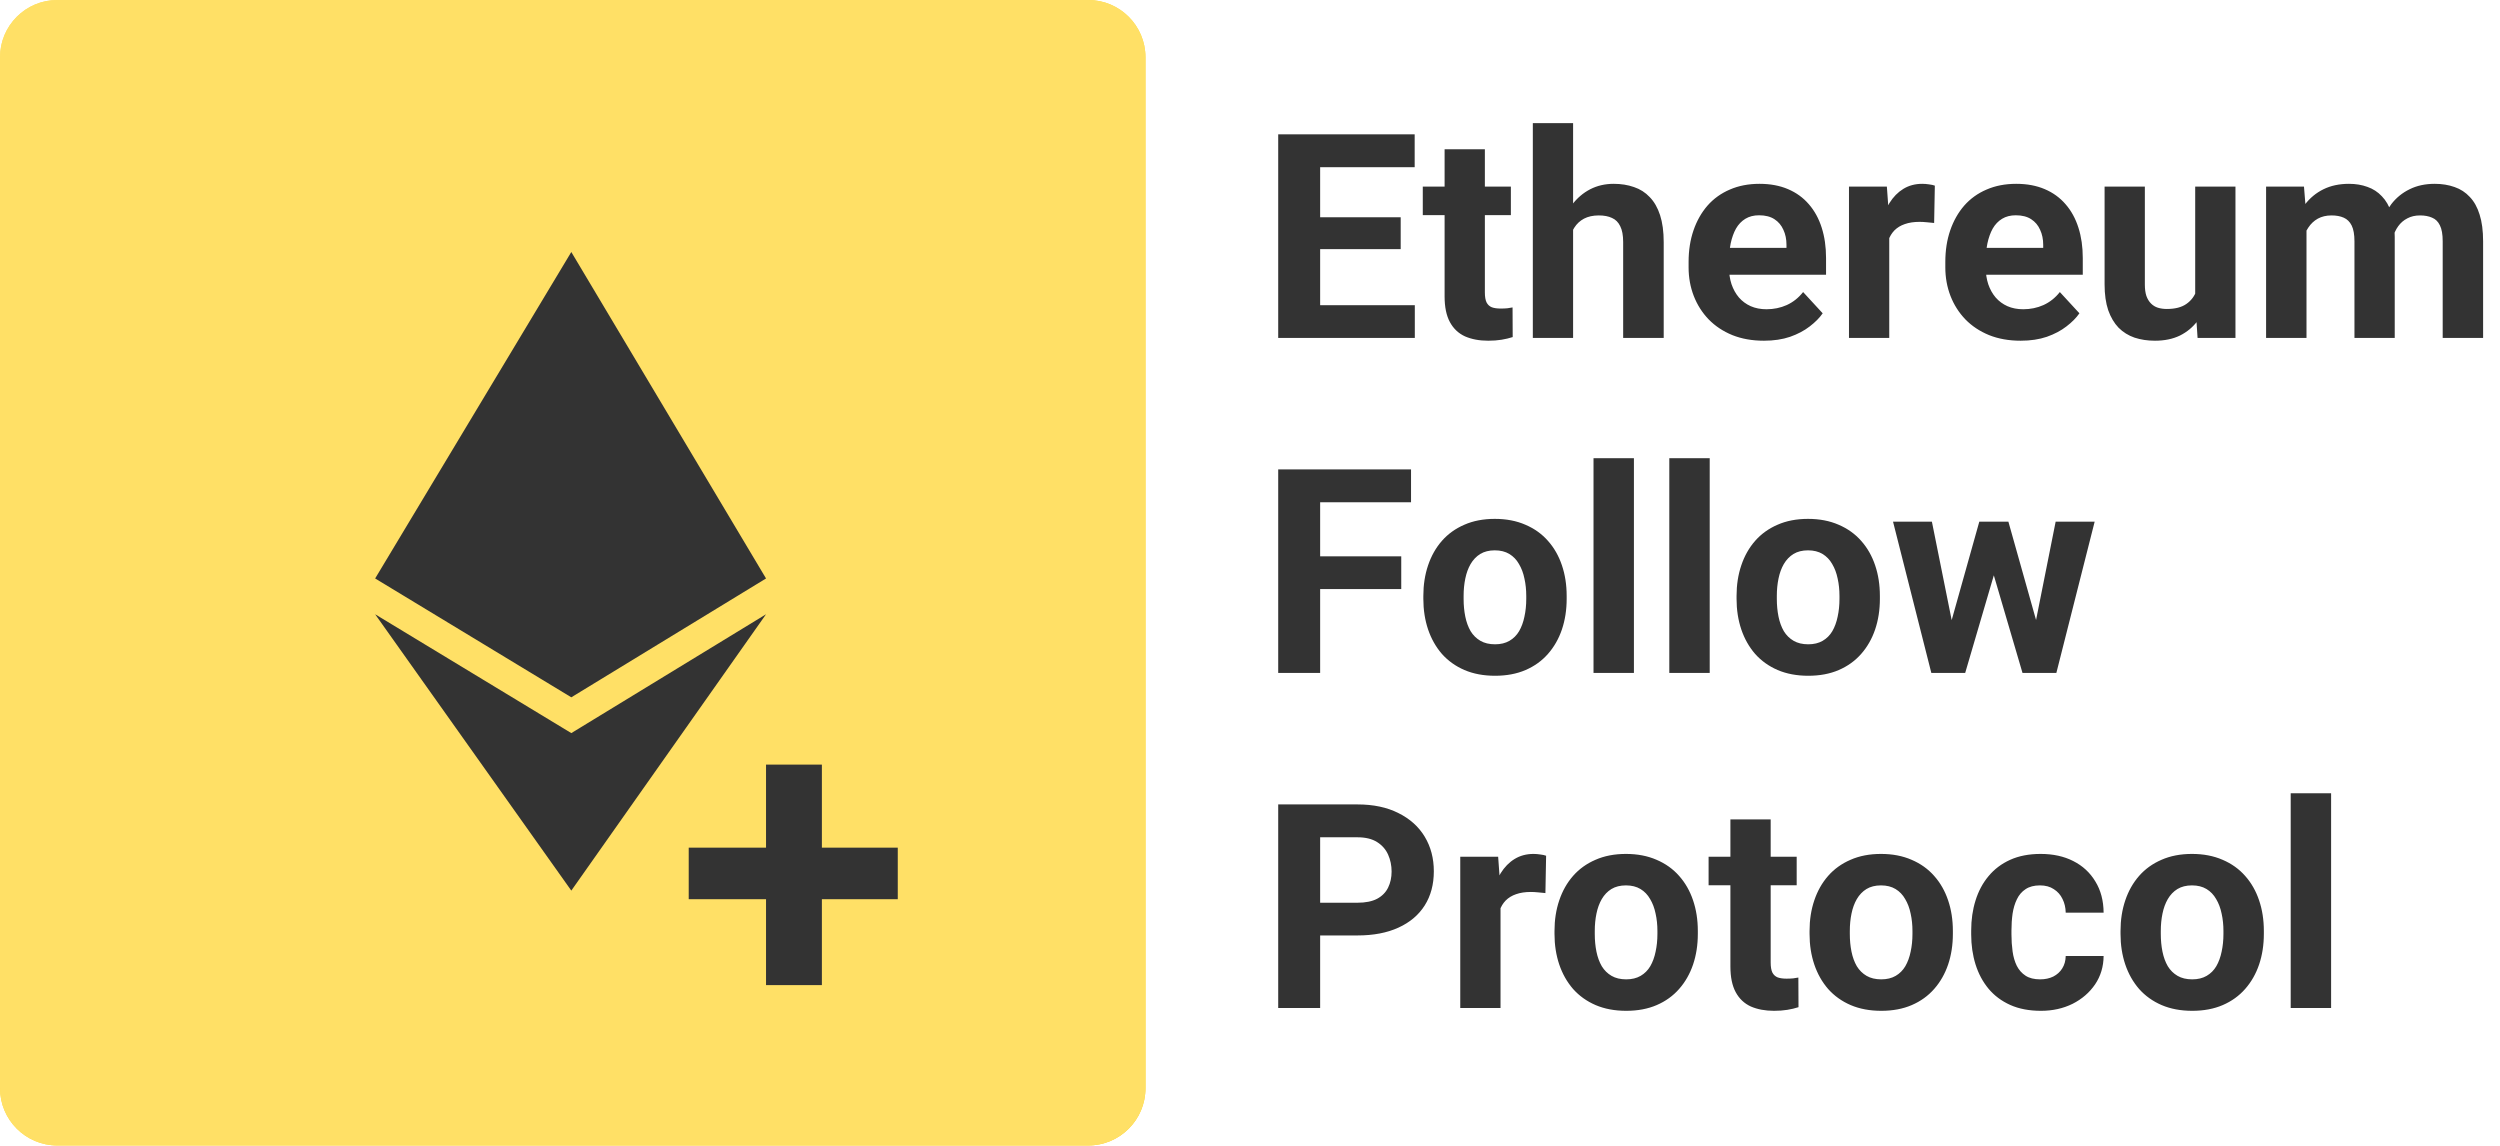
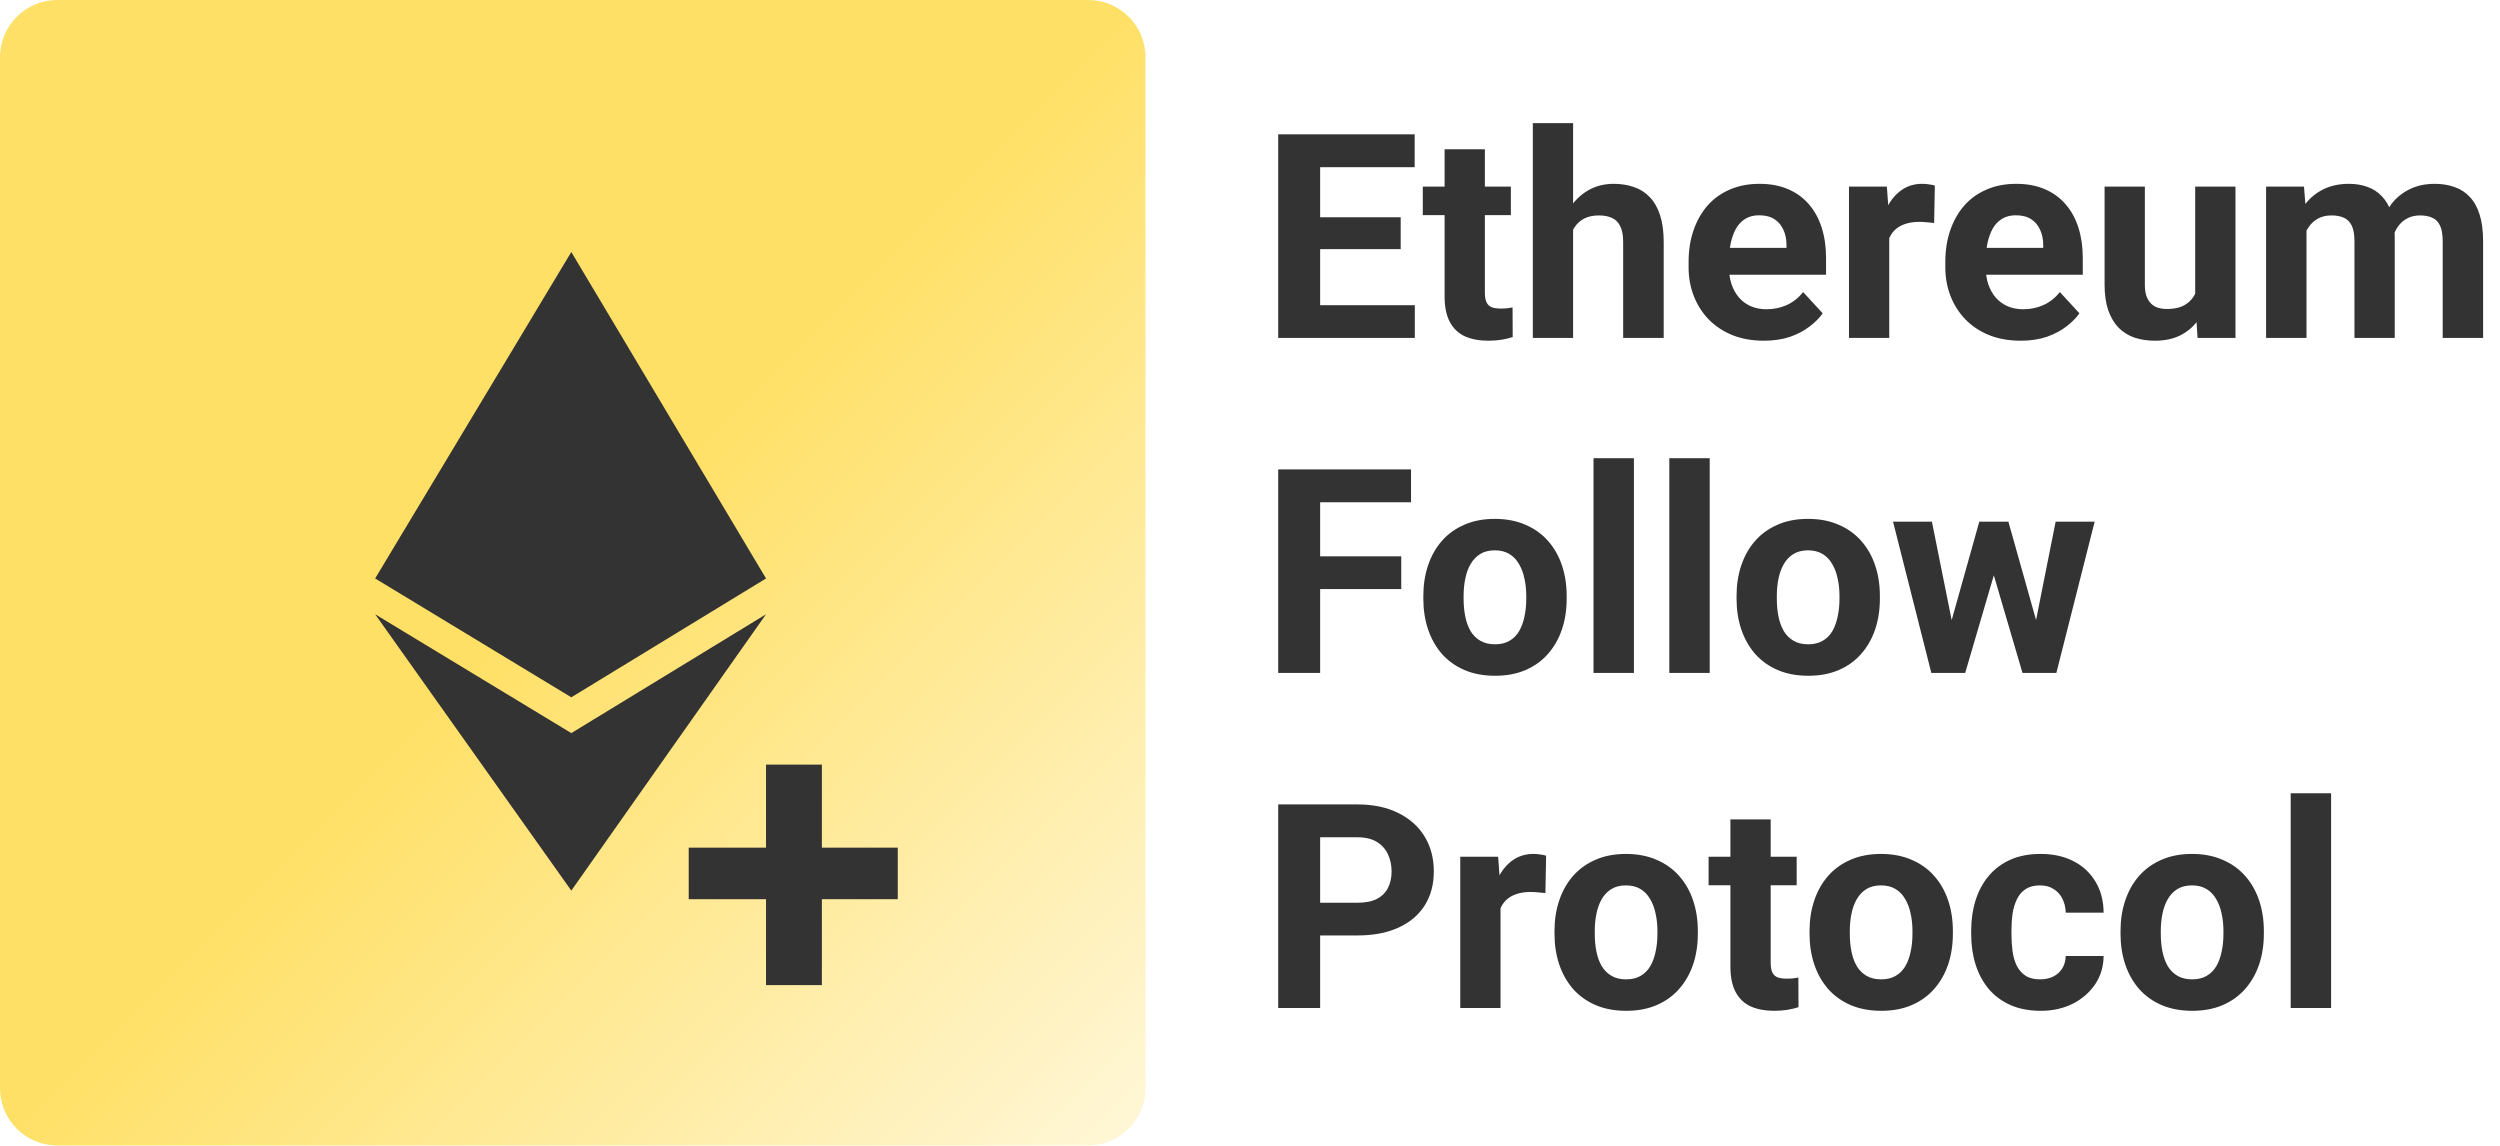
<svg xmlns="http://www.w3.org/2000/svg" width="873" height="400" viewBox="0 0 873 400" fill="none">
  <path d="M494.053 106.574V118H456.211V106.574H494.053ZM460.996 46.906V118H446.348V46.906H460.996ZM489.121 75.861V86.994H456.211V75.861H489.121ZM494.004 46.906V58.381H456.211V46.906H494.004ZM527.598 65.168V75.129H496.836V65.168H527.598ZM504.453 52.131H518.516V102.082C518.516 103.612 518.711 104.784 519.102 105.598C519.525 106.411 520.143 106.981 520.957 107.307C521.771 107.6 522.796 107.746 524.033 107.746C524.912 107.746 525.693 107.714 526.377 107.648C527.093 107.551 527.695 107.453 528.184 107.355L528.232 117.707C527.028 118.098 525.726 118.407 524.326 118.635C522.926 118.863 521.38 118.977 519.688 118.977C516.595 118.977 513.893 118.472 511.582 117.463C509.303 116.421 507.546 114.761 506.309 112.482C505.072 110.204 504.453 107.209 504.453 103.498V52.131ZM549.326 43V118H535.264V43H549.326ZM547.324 89.728H543.467C543.499 86.05 543.988 82.665 544.932 79.572C545.876 76.447 547.227 73.745 548.984 71.467C550.742 69.156 552.842 67.365 555.283 66.096C557.757 64.826 560.492 64.191 563.486 64.191C566.09 64.191 568.451 64.566 570.566 65.314C572.715 66.031 574.554 67.203 576.084 68.83C577.646 70.425 578.851 72.525 579.697 75.129C580.544 77.733 580.967 80.891 580.967 84.602V118H566.807V84.504C566.807 82.16 566.465 80.321 565.781 78.986C565.13 77.619 564.17 76.659 562.9 76.106C561.663 75.519 560.133 75.227 558.311 75.227C556.292 75.227 554.567 75.601 553.135 76.35C551.735 77.098 550.612 78.14 549.766 79.475C548.919 80.777 548.301 82.307 547.91 84.064C547.52 85.822 547.324 87.71 547.324 89.728ZM615.977 118.977C611.875 118.977 608.197 118.326 604.941 117.023C601.686 115.689 598.919 113.85 596.641 111.506C594.395 109.162 592.669 106.444 591.465 103.352C590.26 100.227 589.658 96.906 589.658 93.391V91.438C589.658 87.434 590.228 83.772 591.367 80.451C592.507 77.131 594.134 74.25 596.25 71.809C598.398 69.367 601.003 67.495 604.062 66.193C607.122 64.859 610.573 64.191 614.414 64.191C618.158 64.191 621.478 64.81 624.375 66.047C627.272 67.284 629.697 69.042 631.65 71.32C633.636 73.599 635.133 76.333 636.143 79.523C637.152 82.681 637.656 86.197 637.656 90.07V95.93H595.664V86.555H623.838V85.481C623.838 83.527 623.48 81.786 622.764 80.256C622.08 78.693 621.038 77.456 619.639 76.545C618.239 75.633 616.449 75.178 614.268 75.178C612.412 75.178 610.817 75.585 609.482 76.398C608.148 77.212 607.057 78.352 606.211 79.816C605.397 81.281 604.779 83.007 604.355 84.992C603.965 86.945 603.77 89.094 603.77 91.438V93.391C603.77 95.507 604.062 97.46 604.648 99.25C605.267 101.04 606.13 102.587 607.236 103.889C608.376 105.191 609.743 106.2 611.338 106.916C612.965 107.632 614.805 107.99 616.855 107.99C619.395 107.99 621.755 107.502 623.936 106.525C626.149 105.516 628.053 104.003 629.648 101.984L636.484 109.406C635.378 111.001 633.864 112.531 631.943 113.996C630.055 115.461 627.777 116.665 625.107 117.609C622.438 118.521 619.395 118.977 615.977 118.977ZM659.727 76.691V118H645.664V65.168H658.896L659.727 76.691ZM675.645 64.826L675.4 77.863C674.717 77.766 673.887 77.684 672.91 77.619C671.966 77.522 671.104 77.473 670.322 77.473C668.337 77.473 666.611 77.733 665.146 78.254C663.714 78.742 662.51 79.475 661.533 80.451C660.589 81.428 659.873 82.616 659.385 84.016C658.929 85.415 658.669 87.01 658.604 88.801L655.771 87.922C655.771 84.504 656.113 81.363 656.797 78.498C657.48 75.601 658.473 73.078 659.775 70.93C661.11 68.781 662.738 67.121 664.658 65.949C666.579 64.777 668.776 64.191 671.25 64.191C672.031 64.191 672.829 64.257 673.643 64.387C674.456 64.484 675.124 64.631 675.645 64.826ZM705.625 118.977C701.523 118.977 697.845 118.326 694.59 117.023C691.335 115.689 688.568 113.85 686.289 111.506C684.043 109.162 682.318 106.444 681.113 103.352C679.909 100.227 679.307 96.906 679.307 93.391V91.438C679.307 87.434 679.876 83.772 681.016 80.451C682.155 77.131 683.783 74.25 685.898 71.809C688.047 69.367 690.651 67.495 693.711 66.193C696.771 64.859 700.221 64.191 704.062 64.191C707.806 64.191 711.126 64.81 714.023 66.047C716.921 67.284 719.346 69.042 721.299 71.32C723.285 73.599 724.782 76.333 725.791 79.523C726.8 82.681 727.305 86.197 727.305 90.07V95.93H685.312V86.555H713.486V85.481C713.486 83.527 713.128 81.786 712.412 80.256C711.729 78.693 710.687 77.456 709.287 76.545C707.887 75.633 706.097 75.178 703.916 75.178C702.061 75.178 700.465 75.585 699.131 76.398C697.796 77.212 696.706 78.352 695.859 79.816C695.046 81.281 694.427 83.007 694.004 84.992C693.613 86.945 693.418 89.094 693.418 91.438V93.391C693.418 95.507 693.711 97.46 694.297 99.25C694.915 101.04 695.778 102.587 696.885 103.889C698.024 105.191 699.391 106.2 700.986 106.916C702.614 107.632 704.453 107.99 706.504 107.99C709.043 107.99 711.403 107.502 713.584 106.525C715.798 105.516 717.702 104.003 719.297 101.984L726.133 109.406C725.026 111.001 723.512 112.531 721.592 113.996C719.704 115.461 717.425 116.665 714.756 117.609C712.087 118.521 709.043 118.977 705.625 118.977ZM766.562 105.354V65.168H780.625V118H767.393L766.562 105.354ZM768.125 94.514L772.275 94.416C772.275 97.932 771.868 101.203 771.055 104.23C770.241 107.225 769.02 109.829 767.393 112.043C765.765 114.224 763.714 115.933 761.24 117.17C758.766 118.374 755.853 118.977 752.5 118.977C749.928 118.977 747.552 118.618 745.371 117.902C743.223 117.154 741.367 115.998 739.805 114.436C738.275 112.84 737.07 110.806 736.191 108.332C735.345 105.826 734.922 102.814 734.922 99.299V65.168H748.984V99.397C748.984 100.959 749.163 102.277 749.521 103.352C749.912 104.426 750.449 105.305 751.133 105.988C751.816 106.672 752.614 107.16 753.525 107.453C754.469 107.746 755.511 107.893 756.65 107.893C759.548 107.893 761.826 107.307 763.486 106.135C765.179 104.963 766.367 103.368 767.051 101.35C767.767 99.299 768.125 97.02 768.125 94.514ZM805.43 76.106V118H791.318V65.168H804.551L805.43 76.106ZM803.477 89.728H799.57C799.57 86.05 800.01 82.665 800.889 79.572C801.8 76.447 803.118 73.745 804.844 71.467C806.602 69.156 808.766 67.365 811.338 66.096C813.91 64.826 816.888 64.191 820.273 64.191C822.617 64.191 824.766 64.549 826.719 65.266C828.672 65.949 830.348 67.04 831.748 68.537C833.18 70.002 834.287 71.922 835.068 74.299C835.85 76.643 836.24 79.458 836.24 82.746V118H822.178V84.309C822.178 81.9 821.852 80.044 821.201 78.742C820.55 77.44 819.622 76.529 818.418 76.008C817.246 75.487 815.83 75.227 814.17 75.227C812.347 75.227 810.752 75.601 809.385 76.35C808.05 77.098 806.943 78.14 806.064 79.475C805.186 80.777 804.535 82.307 804.111 84.064C803.688 85.822 803.477 87.71 803.477 89.728ZM834.922 88.117L829.893 88.752C829.893 85.301 830.316 82.095 831.162 79.133C832.041 76.171 833.327 73.566 835.02 71.32C836.745 69.074 838.877 67.333 841.416 66.096C843.955 64.826 846.885 64.191 850.205 64.191C852.744 64.191 855.055 64.566 857.139 65.314C859.222 66.031 860.996 67.186 862.461 68.781C863.958 70.344 865.098 72.394 865.879 74.934C866.693 77.473 867.1 80.581 867.1 84.26V118H852.988V84.26C852.988 81.818 852.663 79.963 852.012 78.693C851.393 77.391 850.482 76.496 849.277 76.008C848.105 75.487 846.706 75.227 845.078 75.227C843.385 75.227 841.904 75.568 840.635 76.252C839.365 76.903 838.307 77.814 837.461 78.986C836.615 80.158 835.98 81.525 835.557 83.088C835.133 84.618 834.922 86.294 834.922 88.117ZM460.996 163.906V235H446.348V163.906H460.996ZM489.316 194.277V205.703H456.992V194.277H489.316ZM492.734 163.906V175.381H456.992V163.906H492.734ZM497.031 209.121V208.096C497.031 204.222 497.585 200.658 498.691 197.402C499.798 194.115 501.41 191.266 503.525 188.857C505.641 186.449 508.245 184.577 511.338 183.242C514.43 181.875 517.979 181.191 521.982 181.191C525.986 181.191 529.551 181.875 532.676 183.242C535.801 184.577 538.421 186.449 540.537 188.857C542.686 191.266 544.313 194.115 545.42 197.402C546.527 200.658 547.08 204.222 547.08 208.096V209.121C547.08 212.962 546.527 216.527 545.42 219.814C544.313 223.07 542.686 225.918 540.537 228.359C538.421 230.768 535.817 232.64 532.725 233.975C529.632 235.309 526.084 235.977 522.08 235.977C518.076 235.977 514.512 235.309 511.387 233.975C508.294 232.64 505.674 230.768 503.525 228.359C501.41 225.918 499.798 223.07 498.691 219.814C497.585 216.527 497.031 212.962 497.031 209.121ZM511.094 208.096V209.121C511.094 211.335 511.289 213.402 511.68 215.322C512.07 217.243 512.689 218.936 513.535 220.4C514.414 221.833 515.553 222.956 516.953 223.77C518.353 224.583 520.062 224.99 522.08 224.99C524.033 224.99 525.71 224.583 527.109 223.77C528.509 222.956 529.632 221.833 530.479 220.4C531.325 218.936 531.943 217.243 532.334 215.322C532.757 213.402 532.969 211.335 532.969 209.121V208.096C532.969 205.947 532.757 203.929 532.334 202.041C531.943 200.12 531.309 198.428 530.43 196.963C529.583 195.465 528.46 194.294 527.061 193.447C525.661 192.601 523.968 192.178 521.982 192.178C519.997 192.178 518.304 192.601 516.904 193.447C515.537 194.294 514.414 195.465 513.535 196.963C512.689 198.428 512.07 200.12 511.68 202.041C511.289 203.929 511.094 205.947 511.094 208.096ZM570.566 160V235H556.455V160H570.566ZM597.031 160V235H582.92V160H597.031ZM606.406 209.121V208.096C606.406 204.222 606.96 200.658 608.066 197.402C609.173 194.115 610.785 191.266 612.9 188.857C615.016 186.449 617.62 184.577 620.713 183.242C623.805 181.875 627.354 181.191 631.357 181.191C635.361 181.191 638.926 181.875 642.051 183.242C645.176 184.577 647.796 186.449 649.912 188.857C652.061 191.266 653.688 194.115 654.795 197.402C655.902 200.658 656.455 204.222 656.455 208.096V209.121C656.455 212.962 655.902 216.527 654.795 219.814C653.688 223.07 652.061 225.918 649.912 228.359C647.796 230.768 645.192 232.64 642.1 233.975C639.007 235.309 635.459 235.977 631.455 235.977C627.451 235.977 623.887 235.309 620.762 233.975C617.669 232.64 615.049 230.768 612.9 228.359C610.785 225.918 609.173 223.07 608.066 219.814C606.96 216.527 606.406 212.962 606.406 209.121ZM620.469 208.096V209.121C620.469 211.335 620.664 213.402 621.055 215.322C621.445 217.243 622.064 218.936 622.91 220.4C623.789 221.833 624.928 222.956 626.328 223.77C627.728 224.583 629.437 224.99 631.455 224.99C633.408 224.99 635.085 224.583 636.484 223.77C637.884 222.956 639.007 221.833 639.854 220.4C640.7 218.936 641.318 217.243 641.709 215.322C642.132 213.402 642.344 211.335 642.344 209.121V208.096C642.344 205.947 642.132 203.929 641.709 202.041C641.318 200.12 640.684 198.428 639.805 196.963C638.958 195.465 637.835 194.294 636.436 193.447C635.036 192.601 633.343 192.178 631.357 192.178C629.372 192.178 627.679 192.601 626.279 193.447C624.912 194.294 623.789 195.465 622.91 196.963C622.064 198.428 621.445 200.12 621.055 202.041C620.664 203.929 620.469 205.947 620.469 208.096ZM680.186 221.328L691.172 182.168H700.107L697.227 197.549L686.24 235H678.77L680.186 221.328ZM674.619 182.168L682.48 221.279L683.213 235H674.424L661.045 182.168H674.619ZM710.166 220.645L717.832 182.168H731.455L718.076 235H709.336L710.166 220.645ZM701.328 182.168L712.266 221.035L713.779 235H706.26L695.273 197.598L692.49 182.168H701.328ZM474.033 326.658H455.918V315.232H474.033C476.833 315.232 479.111 314.777 480.869 313.865C482.627 312.921 483.913 311.619 484.727 309.959C485.54 308.299 485.947 306.427 485.947 304.344C485.947 302.228 485.54 300.258 484.727 298.436C483.913 296.613 482.627 295.148 480.869 294.041C479.111 292.934 476.833 292.381 474.033 292.381H460.996V352H446.348V280.906H474.033C479.6 280.906 484.368 281.915 488.34 283.934C492.344 285.919 495.404 288.67 497.52 292.186C499.635 295.701 500.693 299.721 500.693 304.246C500.693 308.836 499.635 312.807 497.52 316.16C495.404 319.513 492.344 322.101 488.34 323.924C484.368 325.747 479.6 326.658 474.033 326.658ZM523.984 310.691V352H509.922V299.168H523.154L523.984 310.691ZM539.902 298.826L539.658 311.863C538.975 311.766 538.145 311.684 537.168 311.619C536.224 311.521 535.361 311.473 534.58 311.473C532.594 311.473 530.869 311.733 529.404 312.254C527.972 312.742 526.768 313.475 525.791 314.451C524.847 315.428 524.131 316.616 523.643 318.016C523.187 319.415 522.926 321.01 522.861 322.801L520.029 321.922C520.029 318.504 520.371 315.363 521.055 312.498C521.738 309.601 522.731 307.078 524.033 304.93C525.368 302.781 526.995 301.121 528.916 299.949C530.837 298.777 533.034 298.191 535.508 298.191C536.289 298.191 537.087 298.257 537.9 298.387C538.714 298.484 539.382 298.631 539.902 298.826ZM542.832 326.121V325.096C542.832 321.222 543.385 317.658 544.492 314.402C545.599 311.115 547.21 308.266 549.326 305.857C551.442 303.449 554.046 301.577 557.139 300.242C560.231 298.875 563.779 298.191 567.783 298.191C571.787 298.191 575.352 298.875 578.477 300.242C581.602 301.577 584.222 303.449 586.338 305.857C588.486 308.266 590.114 311.115 591.221 314.402C592.327 317.658 592.881 321.222 592.881 325.096V326.121C592.881 329.962 592.327 333.527 591.221 336.814C590.114 340.07 588.486 342.918 586.338 345.359C584.222 347.768 581.618 349.64 578.525 350.975C575.433 352.309 571.885 352.977 567.881 352.977C563.877 352.977 560.312 352.309 557.188 350.975C554.095 349.64 551.475 347.768 549.326 345.359C547.21 342.918 545.599 340.07 544.492 336.814C543.385 333.527 542.832 329.962 542.832 326.121ZM556.895 325.096V326.121C556.895 328.335 557.09 330.402 557.48 332.322C557.871 334.243 558.49 335.936 559.336 337.4C560.215 338.833 561.354 339.956 562.754 340.77C564.154 341.583 565.863 341.99 567.881 341.99C569.834 341.99 571.51 341.583 572.91 340.77C574.31 339.956 575.433 338.833 576.279 337.4C577.126 335.936 577.744 334.243 578.135 332.322C578.558 330.402 578.77 328.335 578.77 326.121V325.096C578.77 322.947 578.558 320.929 578.135 319.041C577.744 317.12 577.109 315.428 576.23 313.963C575.384 312.465 574.261 311.294 572.861 310.447C571.462 309.601 569.769 309.178 567.783 309.178C565.798 309.178 564.105 309.601 562.705 310.447C561.338 311.294 560.215 312.465 559.336 313.963C558.49 315.428 557.871 317.12 557.48 319.041C557.09 320.929 556.895 322.947 556.895 325.096ZM627.402 299.168V309.129H596.641V299.168H627.402ZM604.258 286.131H618.32V336.082C618.32 337.612 618.516 338.784 618.906 339.598C619.329 340.411 619.948 340.981 620.762 341.307C621.576 341.6 622.601 341.746 623.838 341.746C624.717 341.746 625.498 341.714 626.182 341.648C626.898 341.551 627.5 341.453 627.988 341.355L628.037 351.707C626.833 352.098 625.531 352.407 624.131 352.635C622.731 352.863 621.185 352.977 619.492 352.977C616.4 352.977 613.698 352.472 611.387 351.463C609.108 350.421 607.35 348.761 606.113 346.482C604.876 344.204 604.258 341.209 604.258 337.498V286.131ZM631.895 326.121V325.096C631.895 321.222 632.448 317.658 633.555 314.402C634.661 311.115 636.273 308.266 638.389 305.857C640.505 303.449 643.109 301.577 646.201 300.242C649.294 298.875 652.842 298.191 656.846 298.191C660.85 298.191 664.414 298.875 667.539 300.242C670.664 301.577 673.285 303.449 675.4 305.857C677.549 308.266 679.176 311.115 680.283 314.402C681.39 317.658 681.943 321.222 681.943 325.096V326.121C681.943 329.962 681.39 333.527 680.283 336.814C679.176 340.07 677.549 342.918 675.4 345.359C673.285 347.768 670.68 349.64 667.588 350.975C664.495 352.309 660.947 352.977 656.943 352.977C652.939 352.977 649.375 352.309 646.25 350.975C643.158 349.64 640.537 347.768 638.389 345.359C636.273 342.918 634.661 340.07 633.555 336.814C632.448 333.527 631.895 329.962 631.895 326.121ZM645.957 325.096V326.121C645.957 328.335 646.152 330.402 646.543 332.322C646.934 334.243 647.552 335.936 648.398 337.4C649.277 338.833 650.417 339.956 651.816 340.77C653.216 341.583 654.925 341.99 656.943 341.99C658.896 341.99 660.573 341.583 661.973 340.77C663.372 339.956 664.495 338.833 665.342 337.4C666.188 335.936 666.807 334.243 667.197 332.322C667.62 330.402 667.832 328.335 667.832 326.121V325.096C667.832 322.947 667.62 320.929 667.197 319.041C666.807 317.12 666.172 315.428 665.293 313.963C664.447 312.465 663.324 311.294 661.924 310.447C660.524 309.601 658.831 309.178 656.846 309.178C654.86 309.178 653.167 309.601 651.768 310.447C650.4 311.294 649.277 312.465 648.398 313.963C647.552 315.428 646.934 317.12 646.543 319.041C646.152 320.929 645.957 322.947 645.957 325.096ZM712.412 341.99C714.137 341.99 715.667 341.665 717.002 341.014C718.337 340.33 719.378 339.386 720.127 338.182C720.908 336.945 721.315 335.496 721.348 333.836H734.58C734.548 337.547 733.555 340.851 731.602 343.748C729.648 346.613 727.028 348.875 723.74 350.535C720.452 352.163 716.774 352.977 712.705 352.977C708.604 352.977 705.023 352.293 701.963 350.926C698.936 349.559 696.413 347.671 694.395 345.262C692.376 342.82 690.863 339.988 689.854 336.766C688.844 333.51 688.34 330.027 688.34 326.316V324.9C688.34 321.157 688.844 317.674 689.854 314.451C690.863 311.196 692.376 308.364 694.395 305.955C696.413 303.514 698.936 301.609 701.963 300.242C704.99 298.875 708.538 298.191 712.607 298.191C716.937 298.191 720.729 299.021 723.984 300.682C727.272 302.342 729.844 304.718 731.699 307.811C733.587 310.87 734.548 314.5 734.58 318.699H721.348C721.315 316.941 720.941 315.346 720.225 313.914C719.541 312.482 718.532 311.342 717.197 310.496C715.895 309.617 714.284 309.178 712.363 309.178C710.312 309.178 708.636 309.617 707.334 310.496C706.032 311.342 705.023 312.514 704.307 314.012C703.59 315.477 703.086 317.153 702.793 319.041C702.533 320.896 702.402 322.85 702.402 324.9V326.316C702.402 328.367 702.533 330.337 702.793 332.225C703.053 334.113 703.542 335.789 704.258 337.254C705.007 338.719 706.032 339.874 707.334 340.721C708.636 341.567 710.329 341.99 712.412 341.99ZM740.488 326.121V325.096C740.488 321.222 741.042 317.658 742.148 314.402C743.255 311.115 744.867 308.266 746.982 305.857C749.098 303.449 751.702 301.577 754.795 300.242C757.887 298.875 761.436 298.191 765.439 298.191C769.443 298.191 773.008 298.875 776.133 300.242C779.258 301.577 781.878 303.449 783.994 305.857C786.143 308.266 787.77 311.115 788.877 314.402C789.984 317.658 790.537 321.222 790.537 325.096V326.121C790.537 329.962 789.984 333.527 788.877 336.814C787.77 340.07 786.143 342.918 783.994 345.359C781.878 347.768 779.274 349.64 776.182 350.975C773.089 352.309 769.541 352.977 765.537 352.977C761.533 352.977 757.969 352.309 754.844 350.975C751.751 349.64 749.131 347.768 746.982 345.359C744.867 342.918 743.255 340.07 742.148 336.814C741.042 333.527 740.488 329.962 740.488 326.121ZM754.551 325.096V326.121C754.551 328.335 754.746 330.402 755.137 332.322C755.527 334.243 756.146 335.936 756.992 337.4C757.871 338.833 759.01 339.956 760.41 340.77C761.81 341.583 763.519 341.99 765.537 341.99C767.49 341.99 769.167 341.583 770.566 340.77C771.966 339.956 773.089 338.833 773.936 337.4C774.782 335.936 775.4 334.243 775.791 332.322C776.214 330.402 776.426 328.335 776.426 326.121V325.096C776.426 322.947 776.214 320.929 775.791 319.041C775.4 317.12 774.766 315.428 773.887 313.963C773.04 312.465 771.917 311.294 770.518 310.447C769.118 309.601 767.425 309.178 765.439 309.178C763.454 309.178 761.761 309.601 760.361 310.447C758.994 311.294 757.871 312.465 756.992 313.963C756.146 315.428 755.527 317.12 755.137 319.041C754.746 320.929 754.551 322.947 754.551 325.096ZM814.023 277V352H799.912V277H814.023Z" fill="#333333" />
  <rect width="400" height="400" rx="20" fill="url(#paint0_linear_379_7363)" />
-   <rect width="400" height="400" rx="20" fill="#FFE066" />
  <path d="M131 202L199.5 88L267.5 202L199.5 243.5L131 202Z" fill="#333333" />
  <path d="M199.5 256L131 214.5L199.5 311L267.5 214.5L199.5 256Z" fill="#333333" />
  <path d="M287 267H267.5V296H240.5V314H267.5V344H287V314H313.5V296H287V267Z" fill="#333333" />
  <defs>
-     <linearGradient id="paint0_linear_379_7363" x1="0" y1="200" x2="200" y2="400" gradientUnits="userSpaceOnUse">
+     <linearGradient id="paint0_linear_379_7363" x1="200" y1="200" x2="400" y2="400" gradientUnits="userSpaceOnUse">
      <stop stop-color="#FFE067" />
-       <stop offset="1" stop-color="#FFD018" />
+       <stop offset="1" stop-color="#FFF7D9" />
    </linearGradient>
  </defs>
</svg>
